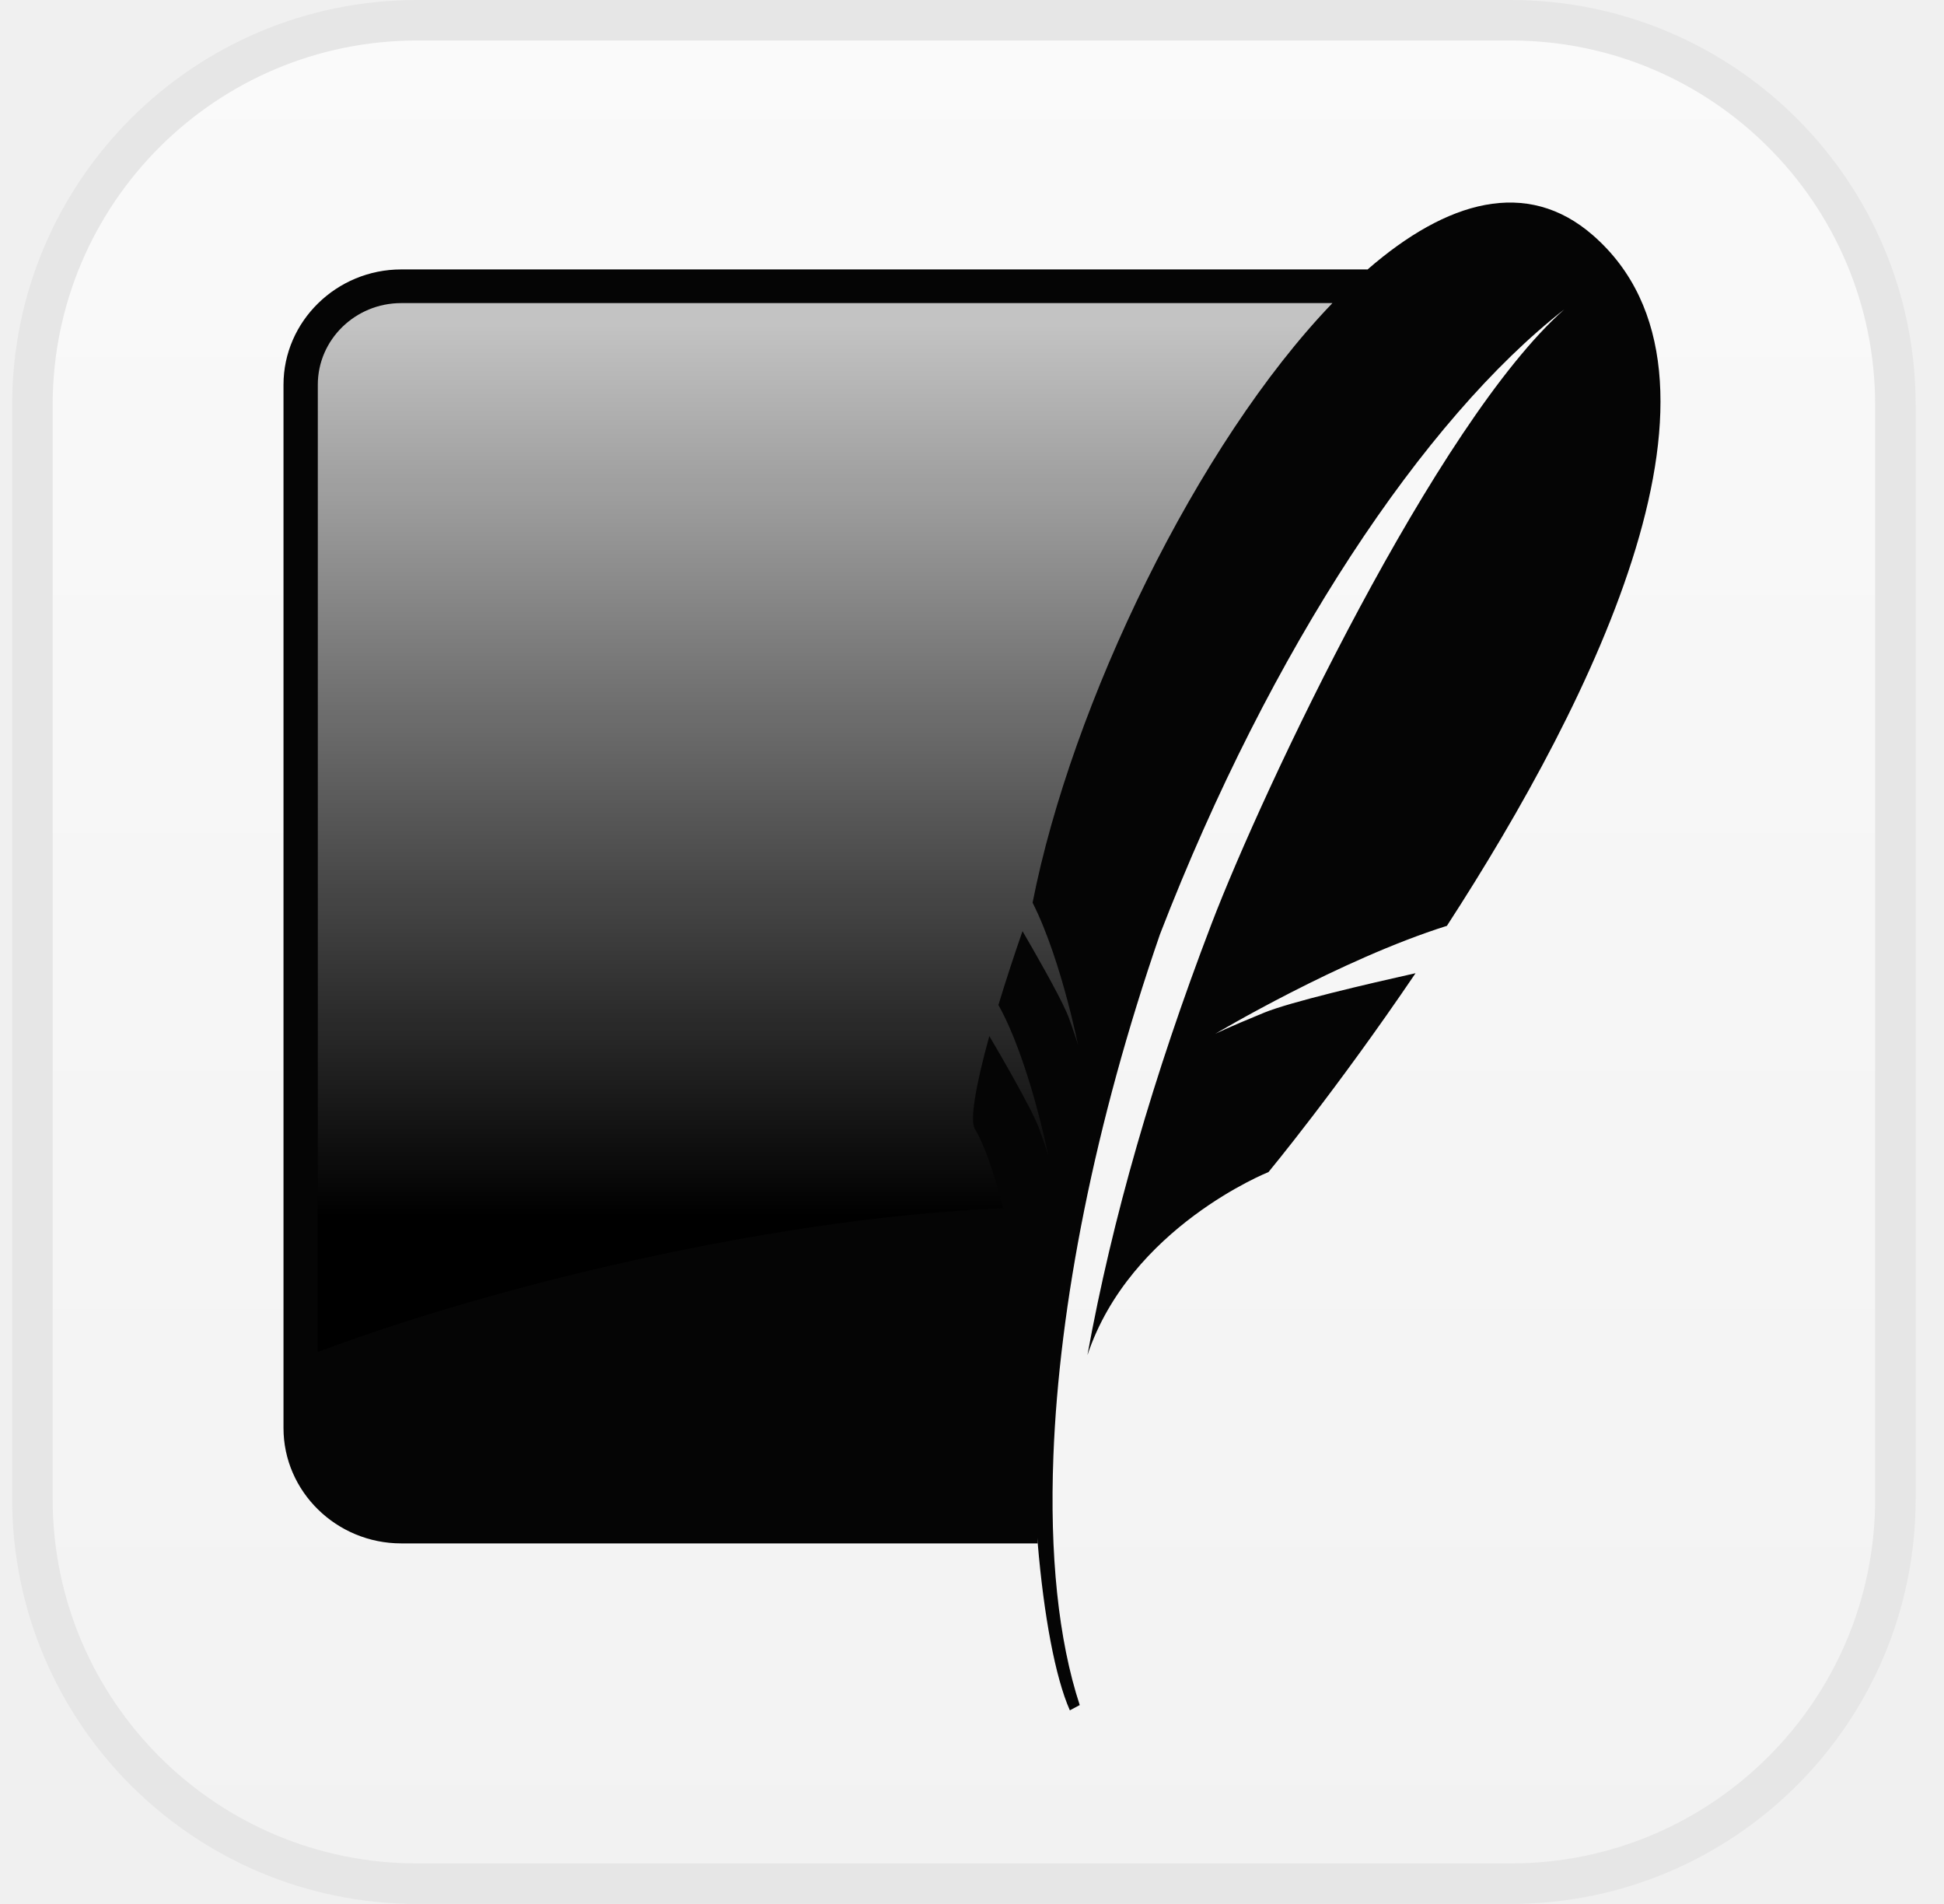
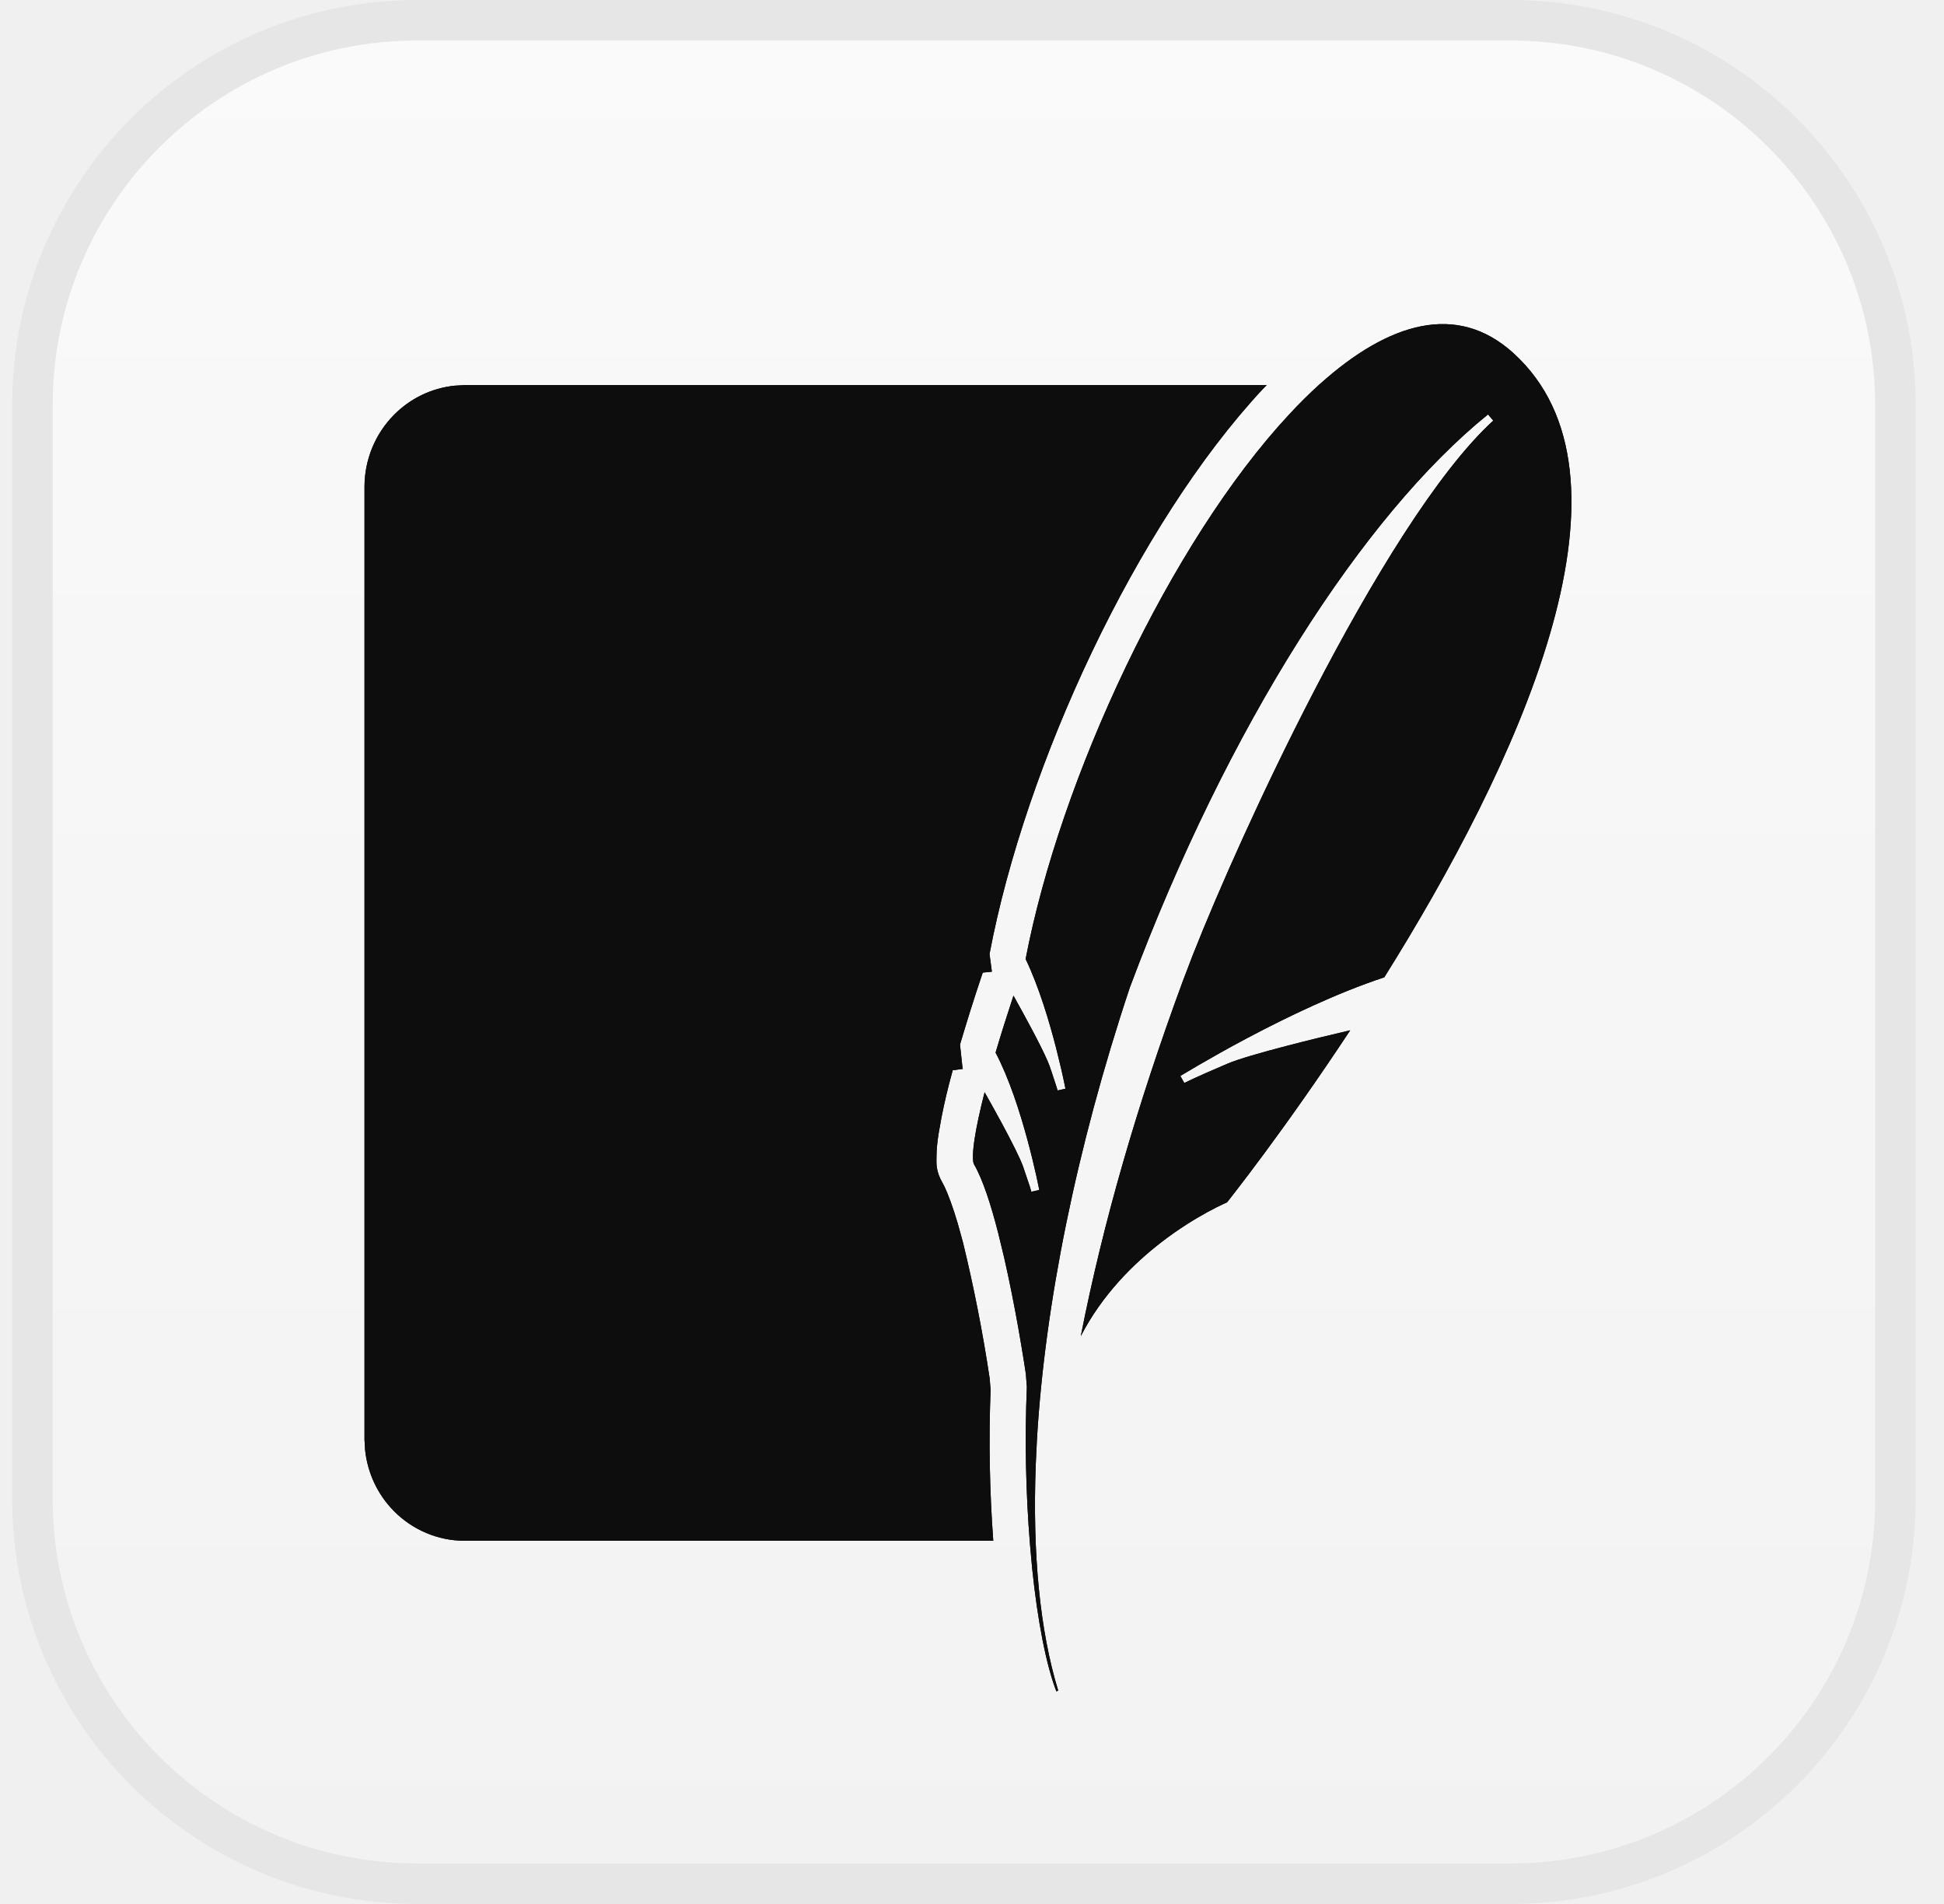
- <svg xmlns="http://www.w3.org/2000/svg" width="48" height="47" fill="none">
-   <path fill="#fff" d="M10.3.5h27a9.5 9.5 0 0 1 9.5 9.5v27a9.5 9.5 0 0 1-9.5 9.5h-27A9.5 9.5 0 0 1 .8 37V10A9.5 9.5 0 0 1 10.3.5Z" />
-   <path fill="url(#a)" d="M10.3.5h27a9.5 9.5 0 0 1 9.5 9.5v27a9.5 9.5 0 0 1-9.5 9.5h-27A9.5 9.5 0 0 1 .8 37V10A9.5 9.5 0 0 1 10.3.5Z" />
-   <path stroke="#E6E6E6" d="M10.3.5h27a9.5 9.5 0 0 1 9.5 9.5v27a9.5 9.5 0 0 1-9.5 9.5h-27A9.5 9.5 0 0 1 .8 37V10A9.5 9.5 0 0 1 10.3.5Z" />
-   <g style="mix-blend-mode:multiply">
-     <path fill="#050505" d="M33.767 6.651H9.907C8.309 6.651 7 7.932 7 9.498v25.756C7 36.82 8.308 38.1 9.908 38.1h15.714c-.178-7.654 2.492-22.508 8.145-31.449Z" />
-     <path fill="url(#b)" d="M32.9 7.482H9.907c-1.135 0-2.06.904-2.06 2.016v23.877c5.208-1.956 13.024-3.645 18.428-3.568 1.086-5.558 4.278-16.45 6.625-22.325Z" />
-     <path fill="#050505" d="M39.333 5.809c-1.634-1.427-3.612-.854-5.565.842-.29.253-.58.532-.867.83-3.34 3.47-6.441 9.895-7.405 14.802.376.745.669 1.695.862 2.421a21.801 21.801 0 0 1 .26 1.09s-.03-.11-.153-.46l-.08-.225a2.653 2.653 0 0 0-.052-.125c-.218-.496-.82-1.542-1.086-1.998a49.018 49.018 0 0 0-.595 1.823c.766 1.371 1.233 3.722 1.233 3.722s-.04-.152-.233-.684c-.171-.47-1.022-1.93-1.224-2.27-.345 1.245-.482 2.086-.358 2.291.24.397.468 1.082.669 1.839.453 1.706.768 3.783.768 3.783l.027.35a34.012 34.012 0 0 0 .089 4.26c.15 1.777.432 3.304.793 4.121l.244-.13c-.529-1.61-.744-3.72-.65-6.153.143-3.719 1.017-8.204 2.633-12.879 2.729-7.056 6.516-12.718 9.982-15.422-3.16 2.793-7.435 11.831-8.715 15.179-1.433 3.748-2.448 7.266-3.06 10.636 1.056-3.16 4.47-4.518 4.47-4.518s1.675-2.021 3.632-4.91c-1.172.262-3.097.71-3.742.976-.951.39-1.207.523-1.207.523s3.08-1.836 5.723-2.668c3.635-5.603 7.595-13.564 3.607-17.046Z" />
-   </g>
+ <svg xmlns="http://www.w3.org/2000/svg" width="48" height="47" viewBox="0 0 48 47" fill="none">
+   <path d="M10.301 0.5H37.301C42.547 0.5 46.801 4.753 46.801 10V37C46.801 42.247 42.547 46.5 37.301 46.5H10.301C5.054 46.5 0.801 42.247 0.801 37V10C0.801 4.753 5.054 0.5 10.301 0.5Z" fill="url(#paint0_linear_6137_3419)" />
+   <path d="M10.301 0.5H37.301C42.547 0.5 46.801 4.753 46.801 10V37C46.801 42.247 42.547 46.5 37.301 46.5H10.301C5.054 46.5 0.801 42.247 0.801 37V10C0.801 4.753 5.054 0.5 10.301 0.5Z" stroke="#E6E6E6" />
+   <path d="M35.099 8.052C35.899 7.896 36.665 8.082 37.363 8.712L37.519 8.861C39.076 10.422 39.072 12.91 38.265 15.67C37.437 18.501 35.776 21.576 34.18 24.126C33.016 24.509 31.763 25.114 30.8 25.624C30.313 25.882 29.9 26.117 29.607 26.287C29.461 26.371 29.345 26.44 29.266 26.488C29.226 26.511 29.195 26.53 29.175 26.542C29.165 26.549 29.157 26.554 29.151 26.557L29.144 26.561L29.243 26.735L29.253 26.73C29.26 26.726 29.272 26.721 29.289 26.712C29.323 26.696 29.376 26.669 29.456 26.632C29.616 26.558 29.881 26.439 30.3 26.261C30.576 26.143 31.137 25.983 31.763 25.82C32.291 25.682 32.862 25.544 33.339 25.433C32.53 26.659 31.786 27.703 31.233 28.451C30.941 28.846 30.703 29.159 30.538 29.372C30.456 29.479 30.391 29.561 30.348 29.617C30.326 29.644 30.309 29.666 30.298 29.68L30.296 29.681C30.293 29.683 30.289 29.685 30.285 29.687C30.262 29.697 30.228 29.712 30.186 29.732C30.1 29.772 29.977 29.833 29.826 29.915C29.526 30.078 29.115 30.326 28.676 30.665C27.983 31.199 27.212 31.964 26.686 32.984C27.234 30.193 28.073 27.287 29.209 24.209L29.45 23.579C30.081 21.98 31.175 19.514 32.427 17.097C33.86 14.33 35.493 11.643 36.871 10.382L36.741 10.231C33.664 12.717 30.315 17.909 27.903 24.362L27.901 24.366C26.564 28.375 25.8 32.235 25.605 35.51L25.574 36.158C25.492 38.345 25.675 40.256 26.128 41.731L26.084 41.755C25.831 41.101 25.62 40.014 25.486 38.724L25.432 38.127C25.327 36.837 25.301 35.54 25.354 34.246V34.236L25.33 33.918L25.329 33.911C25.329 33.91 25.328 33.907 25.328 33.906C25.328 33.902 25.326 33.896 25.325 33.889C25.323 33.875 25.321 33.853 25.316 33.826C25.308 33.77 25.295 33.689 25.279 33.588C25.247 33.386 25.199 33.099 25.14 32.764C25.05 32.261 24.931 31.648 24.793 31.042L24.648 30.444C24.472 29.753 24.268 29.115 24.048 28.739C24.035 28.717 24.022 28.658 24.023 28.543C24.023 28.434 24.038 28.29 24.064 28.114C24.11 27.812 24.194 27.423 24.311 26.962C24.424 27.162 24.584 27.445 24.74 27.735C24.97 28.163 25.191 28.596 25.263 28.802L25.429 29.294C25.443 29.341 25.452 29.373 25.458 29.393C25.461 29.403 25.463 29.41 25.464 29.415C25.464 29.416 25.465 29.418 25.466 29.418L25.661 29.376L25.66 29.374L25.659 29.37V29.369L25.658 29.367C25.657 29.363 25.657 29.357 25.656 29.351C25.653 29.335 25.648 29.311 25.642 29.281C25.629 29.219 25.611 29.129 25.586 29.018C25.537 28.796 25.463 28.487 25.369 28.139C25.185 27.457 24.917 26.617 24.582 25.985C24.709 25.552 24.859 25.08 25.024 24.578C25.287 25.048 25.703 25.808 25.867 26.194L25.868 26.196L25.912 26.304L25.981 26.507L26.088 26.834C26.098 26.866 26.104 26.888 26.108 26.902C26.11 26.908 26.111 26.913 26.112 26.916C26.113 26.918 26.113 26.919 26.113 26.919L26.308 26.875C26.307 26.874 26.307 26.871 26.307 26.869L26.306 26.868L26.305 26.863C26.272 26.699 26.237 26.535 26.199 26.372L26.077 25.873C25.909 25.219 25.653 24.358 25.324 23.674C26.178 19.211 28.901 13.38 31.827 10.235C32.069 9.973 32.322 9.722 32.585 9.483L32.586 9.484C33.441 8.715 34.292 8.209 35.099 8.052Z" fill="#0D0D0D" />
+   <path d="M35.099 8.052C35.899 7.896 36.665 8.082 37.363 8.712L37.519 8.861C39.076 10.422 39.072 12.91 38.265 15.67C37.437 18.501 35.776 21.576 34.18 24.126C33.016 24.509 31.763 25.114 30.8 25.624C30.313 25.882 29.9 26.117 29.607 26.287C29.461 26.371 29.345 26.44 29.266 26.488C29.226 26.511 29.195 26.53 29.175 26.542C29.165 26.549 29.157 26.554 29.151 26.557L29.144 26.561L29.243 26.735L29.253 26.73C29.26 26.726 29.272 26.721 29.289 26.712C29.323 26.696 29.376 26.669 29.456 26.632C29.616 26.558 29.881 26.439 30.3 26.261C30.576 26.143 31.137 25.983 31.763 25.82C32.291 25.682 32.862 25.544 33.339 25.433C32.53 26.659 31.786 27.703 31.233 28.451C30.941 28.846 30.703 29.159 30.538 29.372C30.456 29.479 30.391 29.561 30.348 29.617C30.326 29.644 30.309 29.666 30.298 29.68L30.296 29.681C30.293 29.683 30.289 29.685 30.285 29.687C30.262 29.697 30.228 29.712 30.186 29.732C30.1 29.772 29.977 29.833 29.826 29.915C29.526 30.078 29.115 30.326 28.676 30.665C27.983 31.199 27.212 31.964 26.686 32.984C27.234 30.193 28.073 27.287 29.209 24.209L29.45 23.579C30.081 21.98 31.175 19.514 32.427 17.097C33.86 14.33 35.493 11.643 36.871 10.382L36.741 10.231C33.664 12.717 30.315 17.909 27.903 24.362L27.901 24.366C26.564 28.375 25.8 32.235 25.605 35.51L25.574 36.158C25.492 38.345 25.675 40.256 26.128 41.731L26.084 41.755C25.831 41.101 25.62 40.014 25.486 38.724L25.432 38.127C25.327 36.837 25.301 35.54 25.354 34.246V34.236L25.33 33.918L25.329 33.911C25.329 33.91 25.328 33.907 25.328 33.906C25.328 33.902 25.326 33.896 25.325 33.889C25.323 33.875 25.321 33.853 25.316 33.826C25.308 33.77 25.295 33.689 25.279 33.588C25.247 33.386 25.199 33.099 25.14 32.764C25.05 32.261 24.931 31.648 24.793 31.042L24.648 30.444C24.472 29.753 24.268 29.115 24.048 28.739C24.035 28.717 24.022 28.658 24.023 28.543C24.023 28.434 24.038 28.29 24.064 28.114C24.11 27.812 24.194 27.423 24.311 26.962C24.424 27.162 24.584 27.445 24.74 27.735C24.97 28.163 25.191 28.596 25.263 28.802L25.429 29.294C25.443 29.341 25.452 29.373 25.458 29.393C25.461 29.403 25.463 29.41 25.464 29.415C25.464 29.416 25.465 29.418 25.466 29.418L25.661 29.376L25.66 29.374L25.659 29.37V29.369L25.658 29.367C25.657 29.363 25.657 29.357 25.656 29.351C25.653 29.335 25.648 29.311 25.642 29.281C25.629 29.219 25.611 29.129 25.586 29.018C25.537 28.796 25.463 28.487 25.369 28.139C25.185 27.457 24.917 26.617 24.582 25.985C24.709 25.552 24.859 25.08 25.024 24.578C25.287 25.048 25.703 25.808 25.867 26.194L25.868 26.196L25.912 26.304L25.981 26.507L26.088 26.834C26.098 26.866 26.104 26.888 26.108 26.902C26.11 26.908 26.111 26.913 26.112 26.916C26.113 26.918 26.113 26.919 26.113 26.919L26.308 26.875C26.307 26.874 26.307 26.871 26.307 26.869L26.306 26.868L26.305 26.863C26.272 26.699 26.237 26.535 26.199 26.372L26.077 25.873C25.909 25.219 25.653 24.358 25.324 23.674C26.178 19.211 28.901 13.38 31.827 10.235C32.069 9.973 32.322 9.722 32.585 9.483L32.586 9.484C33.441 8.715 34.292 8.209 35.099 8.052Z" fill="#0D0D0D" />
+   <path d="M31.277 9.507L31.171 9.614C28.062 12.956 25.319 18.873 24.436 23.535L24.433 23.55L24.435 23.566L24.491 23.987L24.33 24.003L24.266 24.009L24.245 24.071C24.056 24.632 23.878 25.198 23.71 25.766L23.704 25.785L23.706 25.804L23.764 26.344L23.766 26.364L23.774 26.38L23.776 26.386L23.59 26.412L23.524 26.42L23.507 26.484C23.405 26.852 23.317 27.224 23.244 27.599L23.177 27.975C23.146 28.176 23.124 28.36 23.124 28.538C23.123 28.616 23.117 28.713 23.132 28.819C23.148 28.929 23.187 29.052 23.273 29.201L23.323 29.297C23.413 29.486 23.532 29.81 23.645 30.191L23.778 30.672C24.047 31.779 24.267 32.897 24.436 34.024L24.459 34.309C24.411 35.551 24.434 36.795 24.525 38.035H11.466C10.813 38.033 10.188 37.769 9.726 37.301C9.321 36.892 9.071 36.354 9.014 35.783L9 35.536V12.009C9.002 11.346 9.264 10.711 9.726 10.243C10.13 9.833 10.659 9.58 11.223 9.521L11.466 9.507H31.277Z" fill="#0D0D0D" />
+   <path d="M31.277 9.507L31.171 9.614C28.062 12.956 25.319 18.873 24.436 23.535L24.433 23.55L24.435 23.566L24.491 23.987L24.33 24.003L24.266 24.009L24.245 24.071C24.056 24.632 23.878 25.198 23.71 25.766L23.704 25.785L23.706 25.804L23.764 26.344L23.766 26.364L23.774 26.38L23.776 26.386L23.59 26.412L23.524 26.42L23.507 26.484C23.405 26.852 23.317 27.224 23.244 27.599L23.177 27.975C23.146 28.176 23.124 28.36 23.124 28.538C23.123 28.616 23.117 28.713 23.132 28.819C23.148 28.929 23.187 29.052 23.273 29.201L23.323 29.297C23.413 29.486 23.532 29.81 23.645 30.191L23.778 30.672C24.047 31.779 24.267 32.897 24.436 34.024L24.459 34.309C24.411 35.551 24.434 36.795 24.525 38.035H11.466C10.813 38.033 10.188 37.769 9.726 37.301C9.321 36.892 9.071 36.354 9.014 35.783L9 35.536V12.009C9.002 11.346 9.264 10.711 9.726 10.243C10.13 9.833 10.659 9.58 11.223 9.521L11.466 9.507H31.277Z" fill="#0D0D0D" />
  <defs>
-     <linearGradient id="a" x1="23.801" x2="23.801" y1="0" y2="47" gradientUnits="userSpaceOnUse">
+     <linearGradient id="paint0_linear_6137_3419" x1="23.801" y1="0" x2="23.801" y2="47" gradientUnits="userSpaceOnUse">
      <stop stop-color="#FAFAFA" />
      <stop offset="1" stop-color="#F2F2F2" />
    </linearGradient>
-     <linearGradient id="b" x1="22.293" x2="22.293" y1="8.012" y2="31.935" gradientUnits="userSpaceOnUse">
-       <stop stop-color="#C8C8C8" />
-       <stop offset=".92" />
-       <stop offset="1" />
-     </linearGradient>
  </defs>
</svg>
